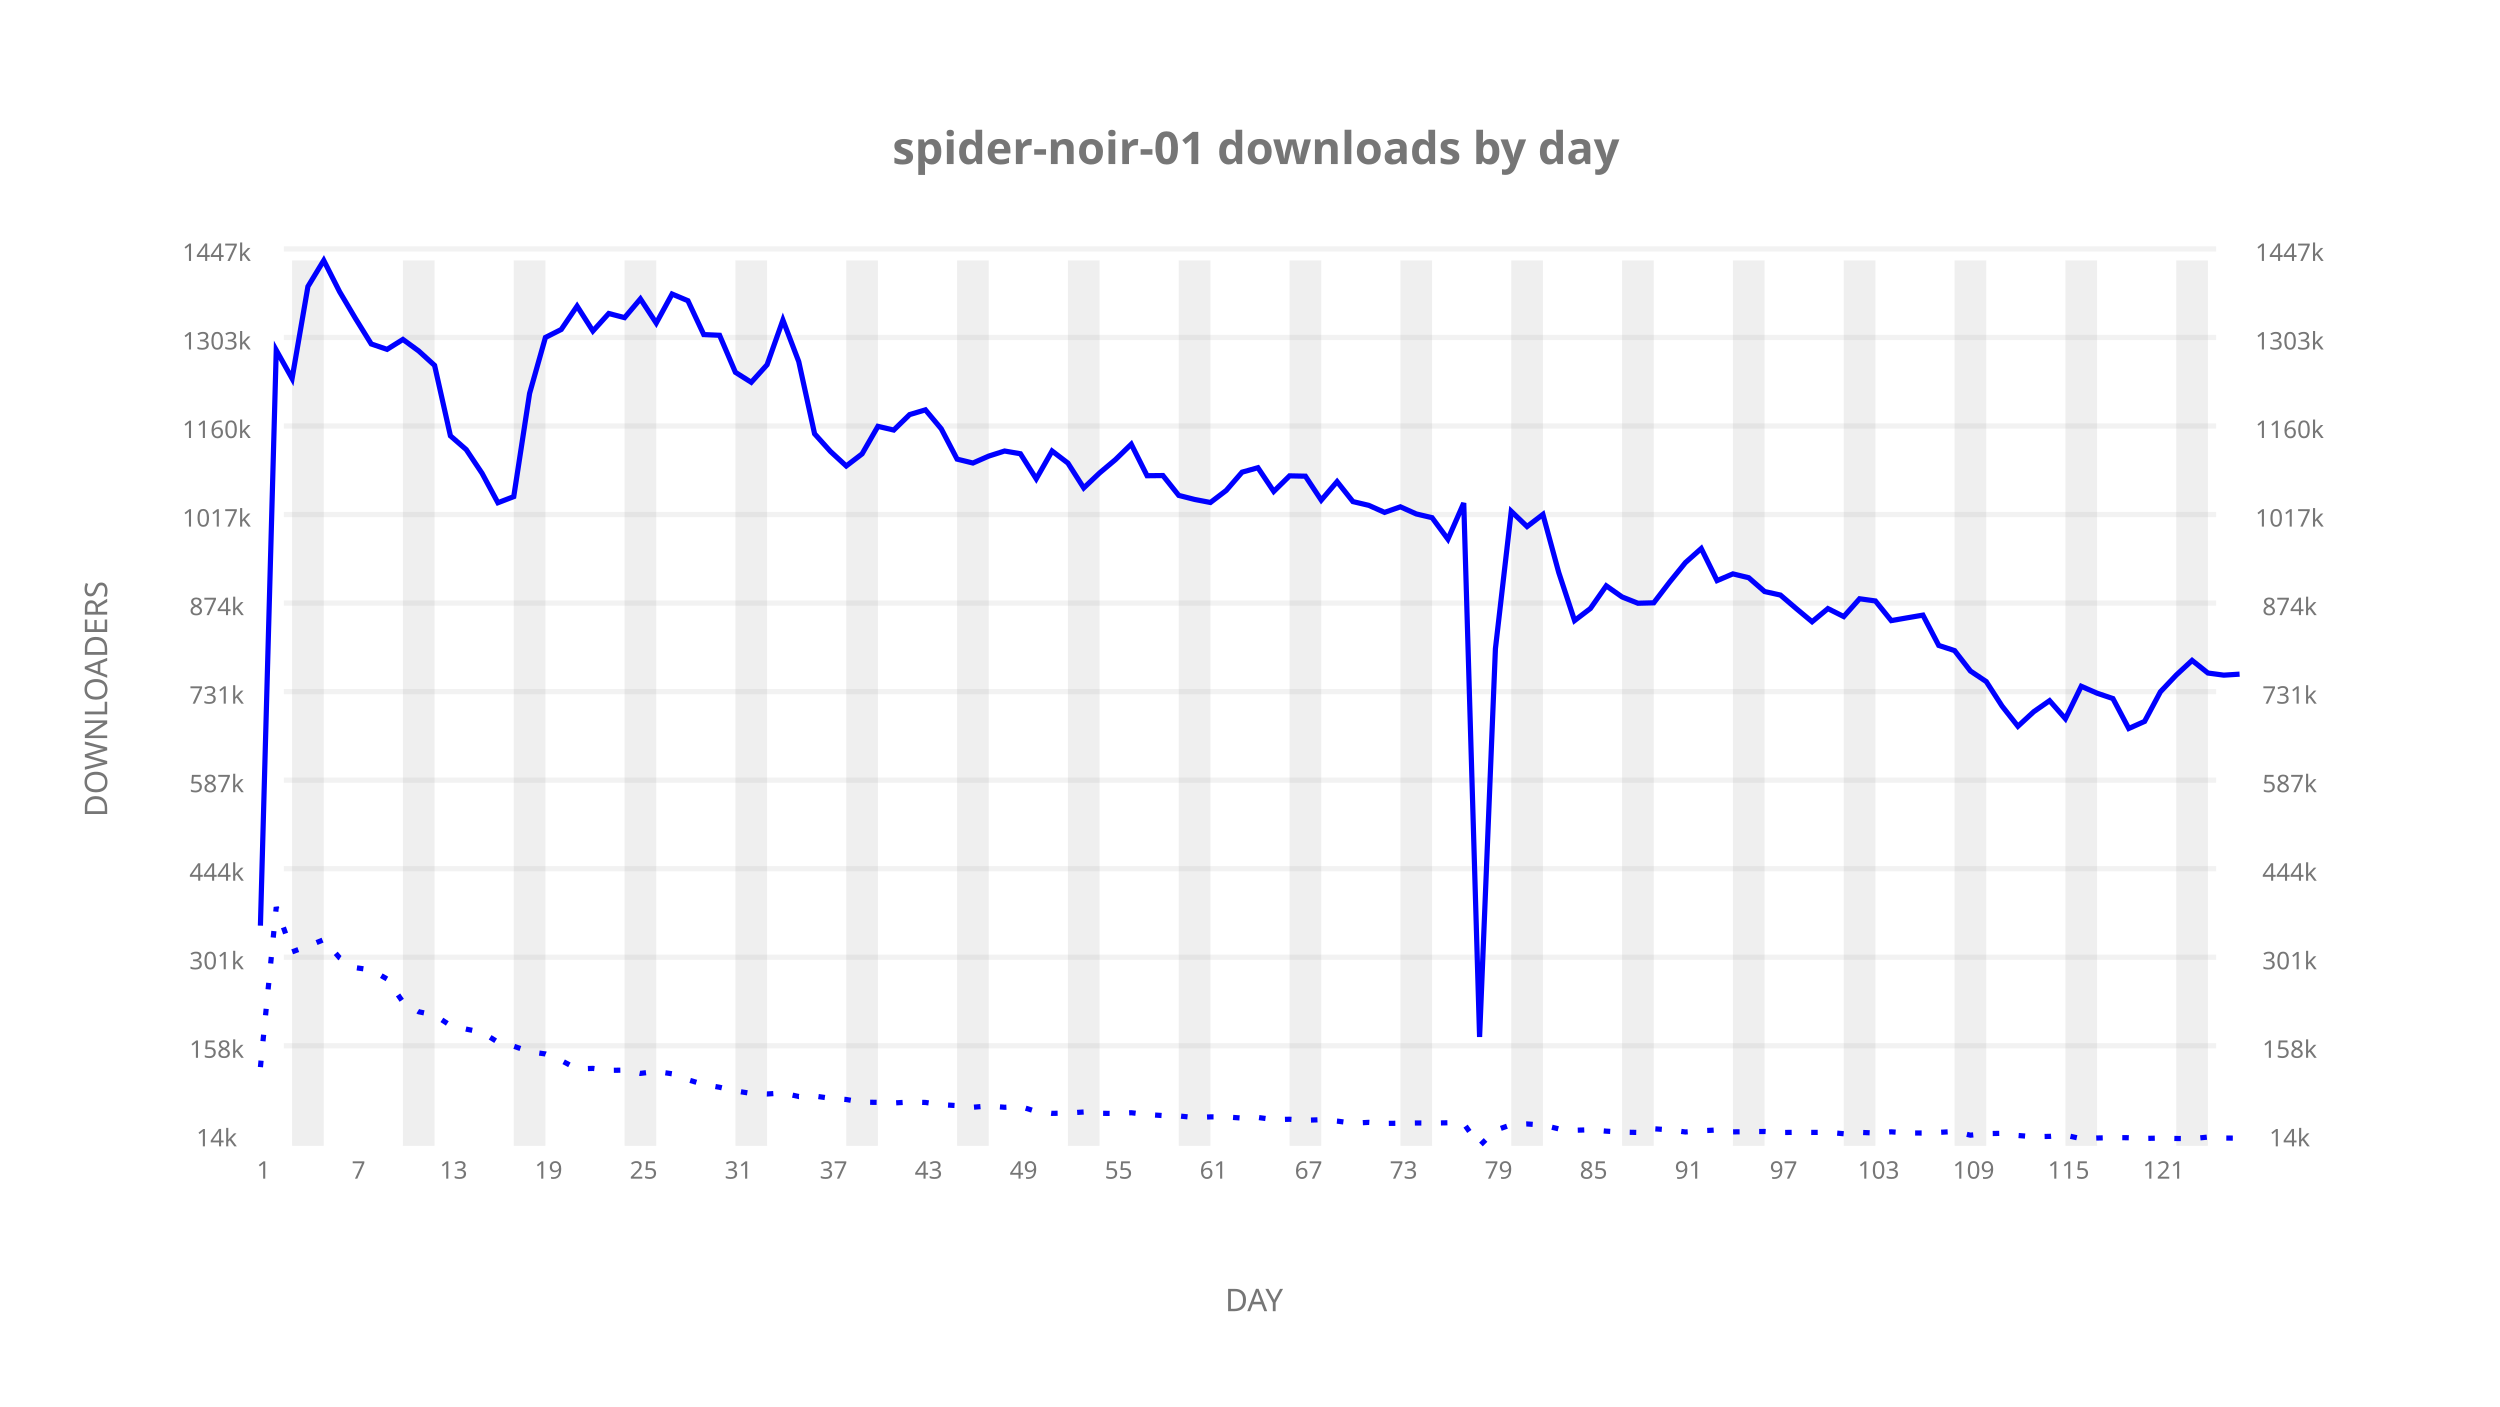
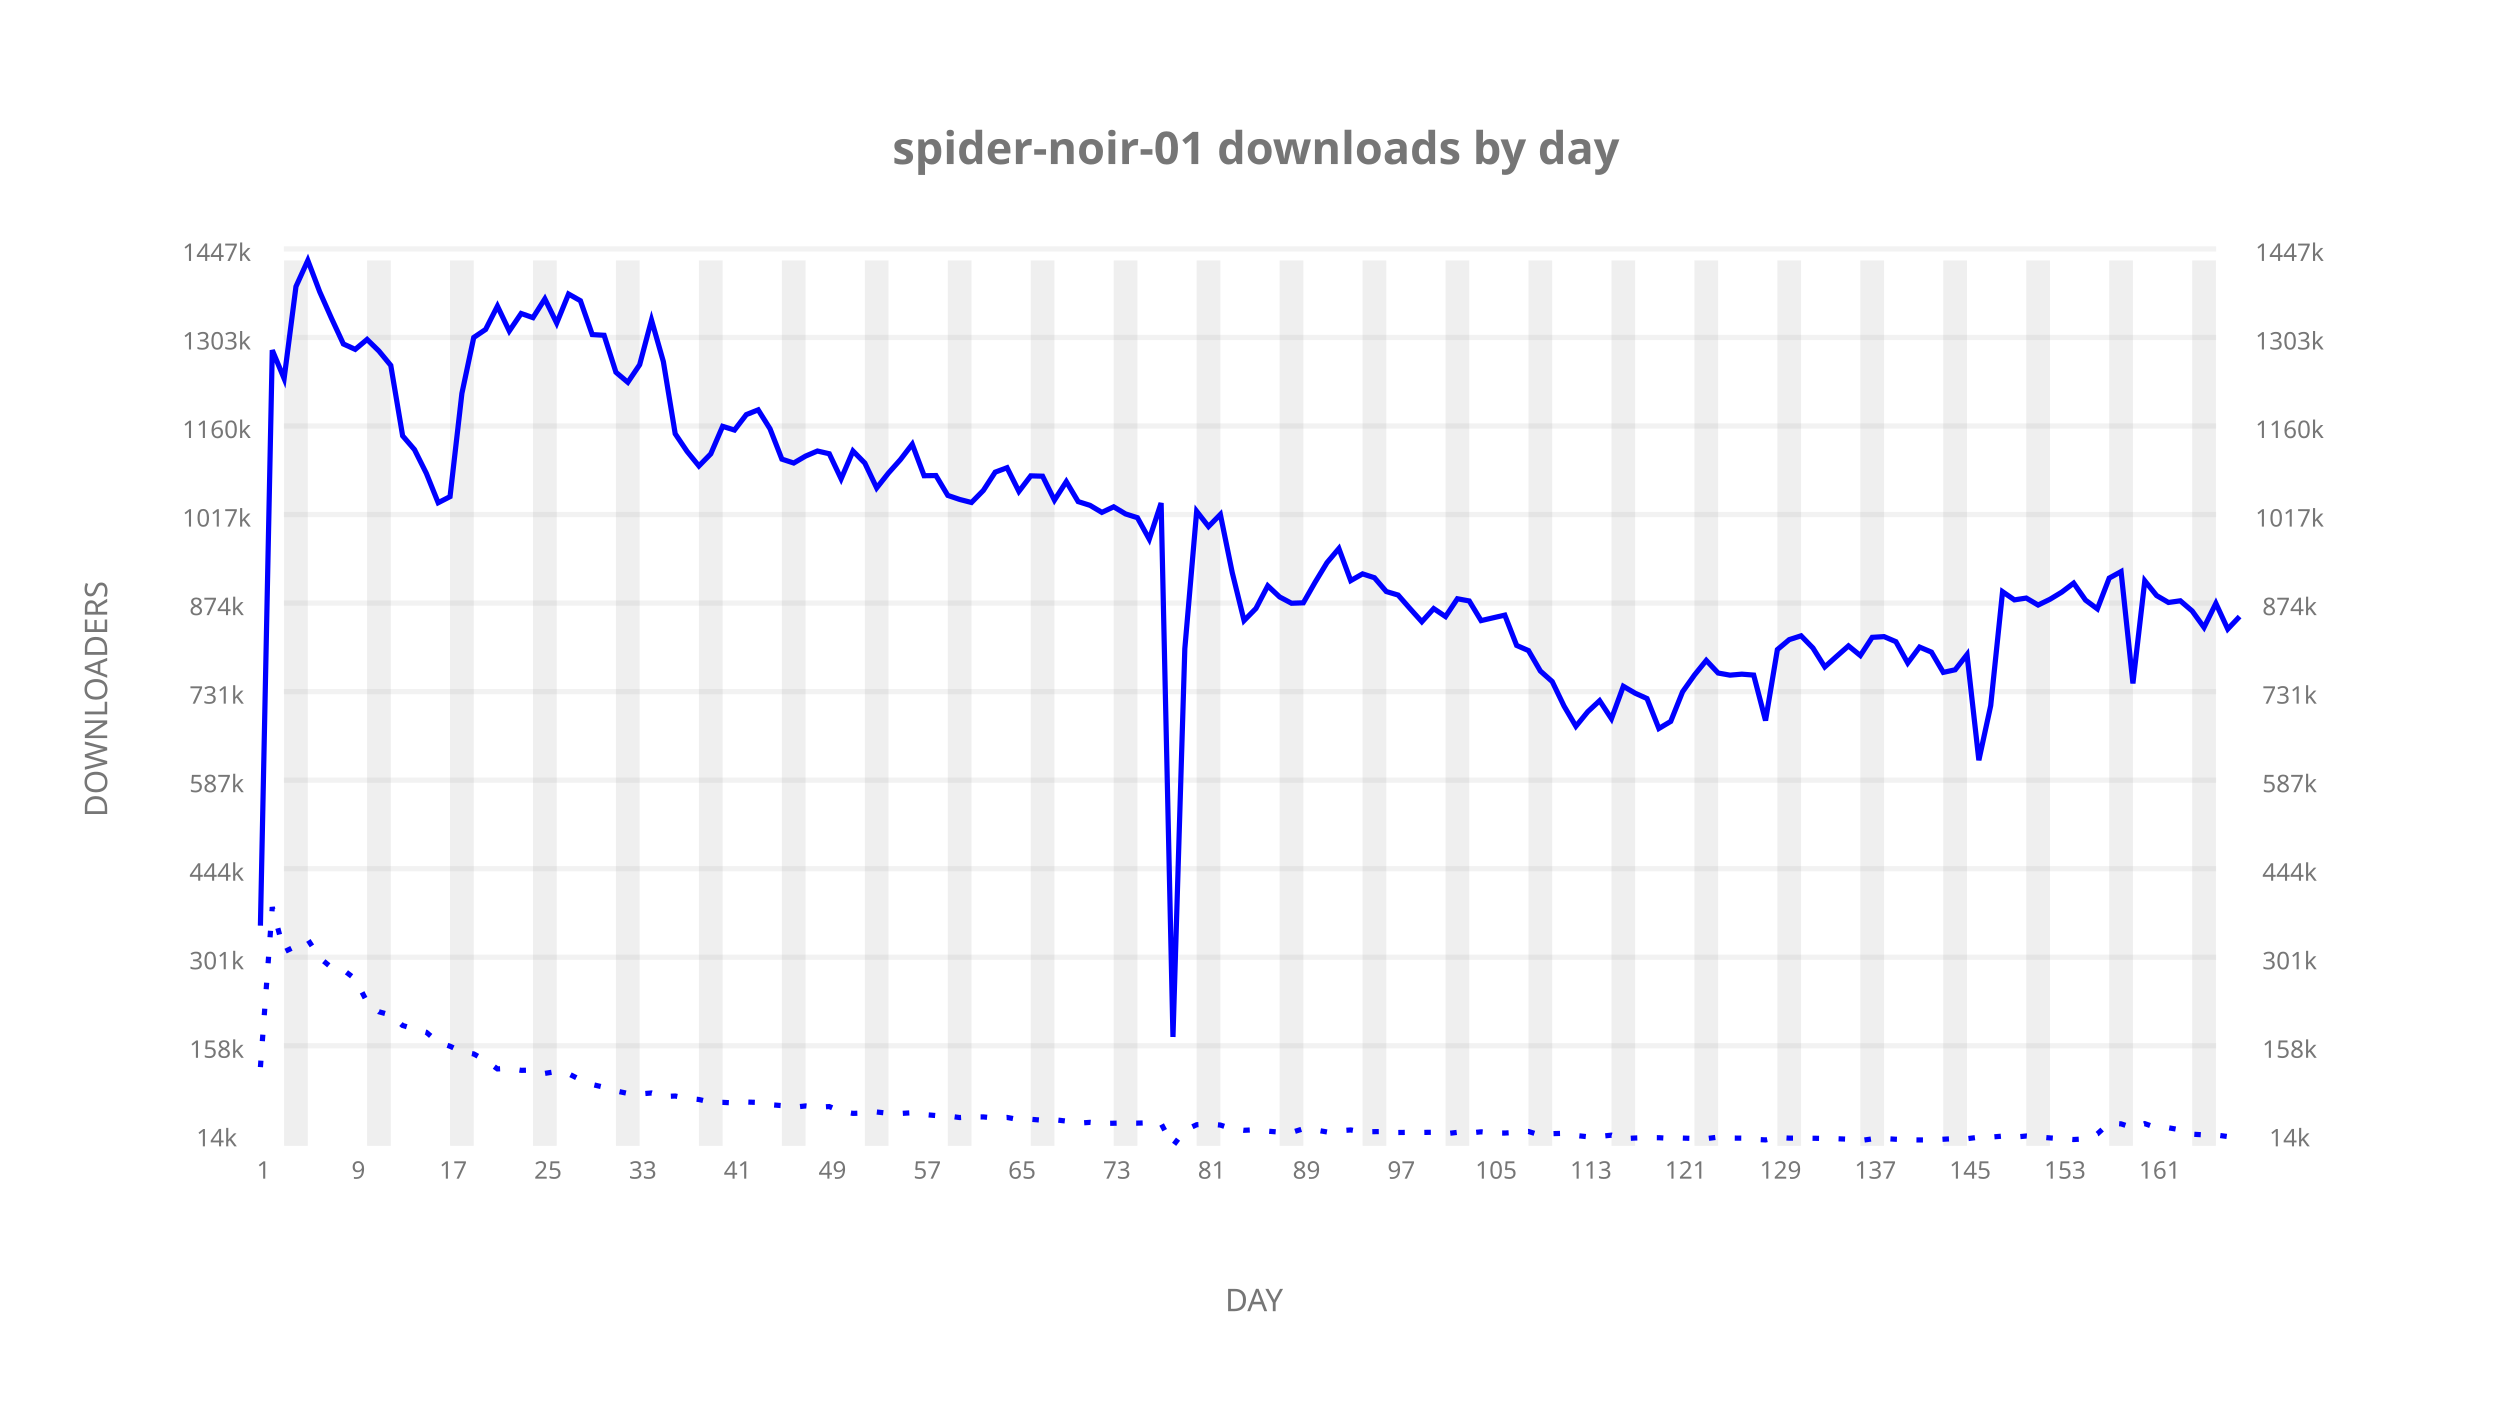
<svg xmlns="http://www.w3.org/2000/svg" xml:space="preserve" id="spider-noir-01-downloads-by-day-day" x="0px" y="0px" width="1920px" height="1080px" viewBox="0 0 1920 1080" enable-background="new 0 0 1920 1080" role="img">
  <g id="annotations">
    <text x="960" y="126" font-family="Atkinson Hyperlegible" font-size="26pt" text-anchor="middle" text-align="center" font-weight="600" font-style="normal" style="fill:rgb(118,118,118); fill-opacity:1; stroke:rgb(118,118,118); stroke-opacity:0; stroke-width:0.5"> spider-noir-01 downloads by day</text>
    <g id="axes-lines">
      <text x="960" y="1007" font-family="Atkinson Hyperlegible" font-size="18pt" text-anchor="middle" text-align="center" font-weight="500" font-style="normal" style="fill:rgb(118,118,118); fill-opacity:1; stroke:rgb(118,118,118); stroke-opacity:0; stroke-width:0.5"> DAY</text>
      <text x="73" y="540" font-family="Atkinson Hyperlegible" font-size="18pt" text-anchor="middle" text-align="center" dominant-baseline="central" font-weight="500" font-style="normal" style="fill:rgb(118,118,118); fill-opacity:1; stroke:rgb(118,118,118); stroke-opacity:0; stroke-width:0.5" transform="rotate(-90,73,540)"> DOWNLOADERS</text>
    </g>
    <g id="tic-y-label-lines">
      <line x1="218" y1="803.163" x2="1702" y2="803.163" style="fill:rgb(0,0,255); fill-opacity:0; stroke:rgb(242,242,242); stroke-opacity:1; stroke-width:4" />
      <line x1="218" y1="735.163" x2="1702" y2="735.163" style="fill:rgb(0,0,255); fill-opacity:0; stroke:rgb(242,242,242); stroke-opacity:1; stroke-width:4" />
      <line x1="218" y1="667.163" x2="1702" y2="667.163" style="fill:rgb(0,0,255); fill-opacity:0; stroke:rgb(242,242,242); stroke-opacity:1; stroke-width:4" />
      <line x1="218" y1="599.163" x2="1702" y2="599.163" style="fill:rgb(0,0,255); fill-opacity:0; stroke:rgb(242,242,242); stroke-opacity:1; stroke-width:4" />
      <line x1="218" y1="531.163" x2="1702" y2="531.163" style="fill:rgb(0,0,255); fill-opacity:0; stroke:rgb(242,242,242); stroke-opacity:1; stroke-width:4" />
      <line x1="218" y1="463.163" x2="1702" y2="463.163" style="fill:rgb(0,0,255); fill-opacity:0; stroke:rgb(242,242,242); stroke-opacity:1; stroke-width:4" />
      <line x1="218" y1="395.163" x2="1702" y2="395.163" style="fill:rgb(0,0,255); fill-opacity:0; stroke:rgb(242,242,242); stroke-opacity:1; stroke-width:4" />
      <line x1="218" y1="327.163" x2="1702" y2="327.163" style="fill:rgb(0,0,255); fill-opacity:0; stroke:rgb(242,242,242); stroke-opacity:1; stroke-width:4" />
      <line x1="218" y1="259.163" x2="1702" y2="259.163" style="fill:rgb(0,0,255); fill-opacity:0; stroke:rgb(242,242,242); stroke-opacity:1; stroke-width:4" />
      <line x1="218" y1="191.163" x2="1702" y2="191.163" style="fill:rgb(0,0,255); fill-opacity:0; stroke:rgb(242,242,242); stroke-opacity:1; stroke-width:4" />
    </g>
    <g id="tic-x-labels">
      <text x="200" y="898" font-family="Atkinson Hyperlegible" font-size="14pt" text-anchor="middle" text-align="center" dominant-baseline="central" font-weight="400" font-style="normal" style="fill:rgb(118,118,118); fill-opacity:1; stroke:rgb(118,118,118); stroke-opacity:0; stroke-width:0.5"> 1</text>
-       <text x="272.96" y="898" font-family="Atkinson Hyperlegible" font-size="14pt" text-anchor="middle" text-align="center" dominant-baseline="central" font-weight="400" font-style="normal" style="fill:rgb(118,118,118); fill-opacity:1; stroke:rgb(118,118,118); stroke-opacity:0; stroke-width:0.5"> 7</text>
-       <text x="345.92" y="898" font-family="Atkinson Hyperlegible" font-size="14pt" text-anchor="middle" text-align="center" dominant-baseline="central" font-weight="400" font-style="normal" style="fill:rgb(118,118,118); fill-opacity:1; stroke:rgb(118,118,118); stroke-opacity:0; stroke-width:0.5"> 13</text>
-       <text x="418.88" y="898" font-family="Atkinson Hyperlegible" font-size="14pt" text-anchor="middle" text-align="center" dominant-baseline="central" font-weight="400" font-style="normal" style="fill:rgb(118,118,118); fill-opacity:1; stroke:rgb(118,118,118); stroke-opacity:0; stroke-width:0.5"> 19</text>
-       <text x="491.84" y="898" font-family="Atkinson Hyperlegible" font-size="14pt" text-anchor="middle" text-align="center" dominant-baseline="central" font-weight="400" font-style="normal" style="fill:rgb(118,118,118); fill-opacity:1; stroke:rgb(118,118,118); stroke-opacity:0; stroke-width:0.5"> 25</text>
-       <text x="564.8" y="898" font-family="Atkinson Hyperlegible" font-size="14pt" text-anchor="middle" text-align="center" dominant-baseline="central" font-weight="400" font-style="normal" style="fill:rgb(118,118,118); fill-opacity:1; stroke:rgb(118,118,118); stroke-opacity:0; stroke-width:0.5"> 31</text>
-       <text x="637.76" y="898" font-family="Atkinson Hyperlegible" font-size="14pt" text-anchor="middle" text-align="center" dominant-baseline="central" font-weight="400" font-style="normal" style="fill:rgb(118,118,118); fill-opacity:1; stroke:rgb(118,118,118); stroke-opacity:0; stroke-width:0.5"> 37</text>
-       <text x="710.72" y="898" font-family="Atkinson Hyperlegible" font-size="14pt" text-anchor="middle" text-align="center" dominant-baseline="central" font-weight="400" font-style="normal" style="fill:rgb(118,118,118); fill-opacity:1; stroke:rgb(118,118,118); stroke-opacity:0; stroke-width:0.5"> 43</text>
-       <text x="783.68" y="898" font-family="Atkinson Hyperlegible" font-size="14pt" text-anchor="middle" text-align="center" dominant-baseline="central" font-weight="400" font-style="normal" style="fill:rgb(118,118,118); fill-opacity:1; stroke:rgb(118,118,118); stroke-opacity:0; stroke-width:0.5"> 49</text>
-       <text x="856.64" y="898" font-family="Atkinson Hyperlegible" font-size="14pt" text-anchor="middle" text-align="center" dominant-baseline="central" font-weight="400" font-style="normal" style="fill:rgb(118,118,118); fill-opacity:1; stroke:rgb(118,118,118); stroke-opacity:0; stroke-width:0.5"> 55</text>
-       <text x="929.6" y="898" font-family="Atkinson Hyperlegible" font-size="14pt" text-anchor="middle" text-align="center" dominant-baseline="central" font-weight="400" font-style="normal" style="fill:rgb(118,118,118); fill-opacity:1; stroke:rgb(118,118,118); stroke-opacity:0; stroke-width:0.5"> 61</text>
-       <text x="1002.56" y="898" font-family="Atkinson Hyperlegible" font-size="14pt" text-anchor="middle" text-align="center" dominant-baseline="central" font-weight="400" font-style="normal" style="fill:rgb(118,118,118); fill-opacity:1; stroke:rgb(118,118,118); stroke-opacity:0; stroke-width:0.5"> 67</text>
-       <text x="1075.52" y="898" font-family="Atkinson Hyperlegible" font-size="14pt" text-anchor="middle" text-align="center" dominant-baseline="central" font-weight="400" font-style="normal" style="fill:rgb(118,118,118); fill-opacity:1; stroke:rgb(118,118,118); stroke-opacity:0; stroke-width:0.5"> 73</text>
-       <text x="1148.48" y="898" font-family="Atkinson Hyperlegible" font-size="14pt" text-anchor="middle" text-align="center" dominant-baseline="central" font-weight="400" font-style="normal" style="fill:rgb(118,118,118); fill-opacity:1; stroke:rgb(118,118,118); stroke-opacity:0; stroke-width:0.5"> 79</text>
-       <text x="1221.44" y="898" font-family="Atkinson Hyperlegible" font-size="14pt" text-anchor="middle" text-align="center" dominant-baseline="central" font-weight="400" font-style="normal" style="fill:rgb(118,118,118); fill-opacity:1; stroke:rgb(118,118,118); stroke-opacity:0; stroke-width:0.5"> 85</text>
-       <text x="1294.4" y="898" font-family="Atkinson Hyperlegible" font-size="14pt" text-anchor="middle" text-align="center" dominant-baseline="central" font-weight="400" font-style="normal" style="fill:rgb(118,118,118); fill-opacity:1; stroke:rgb(118,118,118); stroke-opacity:0; stroke-width:0.5"> 91</text>
-       <text x="1367.36" y="898" font-family="Atkinson Hyperlegible" font-size="14pt" text-anchor="middle" text-align="center" dominant-baseline="central" font-weight="400" font-style="normal" style="fill:rgb(118,118,118); fill-opacity:1; stroke:rgb(118,118,118); stroke-opacity:0; stroke-width:0.5"> 97</text>
-       <text x="1440.32" y="898" font-family="Atkinson Hyperlegible" font-size="14pt" text-anchor="middle" text-align="center" dominant-baseline="central" font-weight="400" font-style="normal" style="fill:rgb(118,118,118); fill-opacity:1; stroke:rgb(118,118,118); stroke-opacity:0; stroke-width:0.5"> 103</text>
-       <text x="1513.28" y="898" font-family="Atkinson Hyperlegible" font-size="14pt" text-anchor="middle" text-align="center" dominant-baseline="central" font-weight="400" font-style="normal" style="fill:rgb(118,118,118); fill-opacity:1; stroke:rgb(118,118,118); stroke-opacity:0; stroke-width:0.5"> 109</text>
-       <text x="1586.24" y="898" font-family="Atkinson Hyperlegible" font-size="14pt" text-anchor="middle" text-align="center" dominant-baseline="central" font-weight="400" font-style="normal" style="fill:rgb(118,118,118); fill-opacity:1; stroke:rgb(118,118,118); stroke-opacity:0; stroke-width:0.5"> 115</text>
-       <text x="1659.2" y="898" font-family="Atkinson Hyperlegible" font-size="14pt" text-anchor="middle" text-align="center" dominant-baseline="central" font-weight="400" font-style="normal" style="fill:rgb(118,118,118); fill-opacity:1; stroke:rgb(118,118,118); stroke-opacity:0; stroke-width:0.5"> 121</text>
+       <text x="272.814" y="898" font-family="Atkinson Hyperlegible" font-size="14pt" text-anchor="middle" text-align="center" dominant-baseline="central" font-weight="400" font-style="normal" style="fill:rgb(118,118,118); fill-opacity:1; stroke:rgb(118,118,118); stroke-opacity:0; stroke-width:0.5"> 9</text>
+       <text x="345.629" y="898" font-family="Atkinson Hyperlegible" font-size="14pt" text-anchor="middle" text-align="center" dominant-baseline="central" font-weight="400" font-style="normal" style="fill:rgb(118,118,118); fill-opacity:1; stroke:rgb(118,118,118); stroke-opacity:0; stroke-width:0.5"> 17</text>
+       <text x="418.443" y="898" font-family="Atkinson Hyperlegible" font-size="14pt" text-anchor="middle" text-align="center" dominant-baseline="central" font-weight="400" font-style="normal" style="fill:rgb(118,118,118); fill-opacity:1; stroke:rgb(118,118,118); stroke-opacity:0; stroke-width:0.5"> 25</text>
+       <text x="491.257" y="898" font-family="Atkinson Hyperlegible" font-size="14pt" text-anchor="middle" text-align="center" dominant-baseline="central" font-weight="400" font-style="normal" style="fill:rgb(118,118,118); fill-opacity:1; stroke:rgb(118,118,118); stroke-opacity:0; stroke-width:0.5"> 33</text>
+       <text x="564.072" y="898" font-family="Atkinson Hyperlegible" font-size="14pt" text-anchor="middle" text-align="center" dominant-baseline="central" font-weight="400" font-style="normal" style="fill:rgb(118,118,118); fill-opacity:1; stroke:rgb(118,118,118); stroke-opacity:0; stroke-width:0.5"> 41</text>
+       <text x="636.886" y="898" font-family="Atkinson Hyperlegible" font-size="14pt" text-anchor="middle" text-align="center" dominant-baseline="central" font-weight="400" font-style="normal" style="fill:rgb(118,118,118); fill-opacity:1; stroke:rgb(118,118,118); stroke-opacity:0; stroke-width:0.5"> 49</text>
+       <text x="709.701" y="898" font-family="Atkinson Hyperlegible" font-size="14pt" text-anchor="middle" text-align="center" dominant-baseline="central" font-weight="400" font-style="normal" style="fill:rgb(118,118,118); fill-opacity:1; stroke:rgb(118,118,118); stroke-opacity:0; stroke-width:0.5"> 57</text>
+       <text x="782.515" y="898" font-family="Atkinson Hyperlegible" font-size="14pt" text-anchor="middle" text-align="center" dominant-baseline="central" font-weight="400" font-style="normal" style="fill:rgb(118,118,118); fill-opacity:1; stroke:rgb(118,118,118); stroke-opacity:0; stroke-width:0.5"> 65</text>
+       <text x="855.329" y="898" font-family="Atkinson Hyperlegible" font-size="14pt" text-anchor="middle" text-align="center" dominant-baseline="central" font-weight="400" font-style="normal" style="fill:rgb(118,118,118); fill-opacity:1; stroke:rgb(118,118,118); stroke-opacity:0; stroke-width:0.5"> 73</text>
+       <text x="928.144" y="898" font-family="Atkinson Hyperlegible" font-size="14pt" text-anchor="middle" text-align="center" dominant-baseline="central" font-weight="400" font-style="normal" style="fill:rgb(118,118,118); fill-opacity:1; stroke:rgb(118,118,118); stroke-opacity:0; stroke-width:0.5"> 81</text>
+       <text x="1000.958" y="898" font-family="Atkinson Hyperlegible" font-size="14pt" text-anchor="middle" text-align="center" dominant-baseline="central" font-weight="400" font-style="normal" style="fill:rgb(118,118,118); fill-opacity:1; stroke:rgb(118,118,118); stroke-opacity:0; stroke-width:0.5"> 89</text>
+       <text x="1073.772" y="898" font-family="Atkinson Hyperlegible" font-size="14pt" text-anchor="middle" text-align="center" dominant-baseline="central" font-weight="400" font-style="normal" style="fill:rgb(118,118,118); fill-opacity:1; stroke:rgb(118,118,118); stroke-opacity:0; stroke-width:0.5"> 97</text>
+       <text x="1146.587" y="898" font-family="Atkinson Hyperlegible" font-size="14pt" text-anchor="middle" text-align="center" dominant-baseline="central" font-weight="400" font-style="normal" style="fill:rgb(118,118,118); fill-opacity:1; stroke:rgb(118,118,118); stroke-opacity:0; stroke-width:0.5"> 105</text>
+       <text x="1219.401" y="898" font-family="Atkinson Hyperlegible" font-size="14pt" text-anchor="middle" text-align="center" dominant-baseline="central" font-weight="400" font-style="normal" style="fill:rgb(118,118,118); fill-opacity:1; stroke:rgb(118,118,118); stroke-opacity:0; stroke-width:0.5"> 113</text>
+       <text x="1292.216" y="898" font-family="Atkinson Hyperlegible" font-size="14pt" text-anchor="middle" text-align="center" dominant-baseline="central" font-weight="400" font-style="normal" style="fill:rgb(118,118,118); fill-opacity:1; stroke:rgb(118,118,118); stroke-opacity:0; stroke-width:0.5"> 121</text>
+       <text x="1365.03" y="898" font-family="Atkinson Hyperlegible" font-size="14pt" text-anchor="middle" text-align="center" dominant-baseline="central" font-weight="400" font-style="normal" style="fill:rgb(118,118,118); fill-opacity:1; stroke:rgb(118,118,118); stroke-opacity:0; stroke-width:0.5"> 129</text>
+       <text x="1437.844" y="898" font-family="Atkinson Hyperlegible" font-size="14pt" text-anchor="middle" text-align="center" dominant-baseline="central" font-weight="400" font-style="normal" style="fill:rgb(118,118,118); fill-opacity:1; stroke:rgb(118,118,118); stroke-opacity:0; stroke-width:0.5"> 137</text>
+       <text x="1510.659" y="898" font-family="Atkinson Hyperlegible" font-size="14pt" text-anchor="middle" text-align="center" dominant-baseline="central" font-weight="400" font-style="normal" style="fill:rgb(118,118,118); fill-opacity:1; stroke:rgb(118,118,118); stroke-opacity:0; stroke-width:0.5"> 145</text>
+       <text x="1583.473" y="898" font-family="Atkinson Hyperlegible" font-size="14pt" text-anchor="middle" text-align="center" dominant-baseline="central" font-weight="400" font-style="normal" style="fill:rgb(118,118,118); fill-opacity:1; stroke:rgb(118,118,118); stroke-opacity:0; stroke-width:0.5"> 153</text>
+       <text x="1656.287" y="898" font-family="Atkinson Hyperlegible" font-size="14pt" text-anchor="middle" text-align="center" dominant-baseline="central" font-weight="400" font-style="normal" style="fill:rgb(118,118,118); fill-opacity:1; stroke:rgb(118,118,118); stroke-opacity:0; stroke-width:0.5"> 161</text>
    </g>
    <g id="tic-y-labels">
      <text x="164" y="873.163" font-family="Atkinson Hyperlegible" font-size="14pt" text-anchor="middle" text-align="center" dominant-baseline="central" font-weight="400" font-style="normal" style="fill:rgb(118,118,118); fill-opacity:1; stroke:rgb(118,118,118); stroke-opacity:0; stroke-width:0.5"> 14k</text>
      <text x="1756" y="873.163" font-family="Atkinson Hyperlegible" font-size="14pt" text-anchor="middle" text-align="center" dominant-baseline="central" font-weight="400" font-style="normal" style="fill:rgb(118,118,118); fill-opacity:1; stroke:rgb(118,118,118); stroke-opacity:0; stroke-width:0.5"> 14k</text>
      <text x="164" y="805.163" font-family="Atkinson Hyperlegible" font-size="14pt" text-anchor="middle" text-align="center" dominant-baseline="central" font-weight="400" font-style="normal" style="fill:rgb(118,118,118); fill-opacity:1; stroke:rgb(118,118,118); stroke-opacity:0; stroke-width:0.5"> 158k</text>
      <text x="1756" y="805.163" font-family="Atkinson Hyperlegible" font-size="14pt" text-anchor="middle" text-align="center" dominant-baseline="central" font-weight="400" font-style="normal" style="fill:rgb(118,118,118); fill-opacity:1; stroke:rgb(118,118,118); stroke-opacity:0; stroke-width:0.5"> 158k</text>
      <text x="164" y="737.163" font-family="Atkinson Hyperlegible" font-size="14pt" text-anchor="middle" text-align="center" dominant-baseline="central" font-weight="400" font-style="normal" style="fill:rgb(118,118,118); fill-opacity:1; stroke:rgb(118,118,118); stroke-opacity:0; stroke-width:0.5"> 301k</text>
      <text x="1756" y="737.163" font-family="Atkinson Hyperlegible" font-size="14pt" text-anchor="middle" text-align="center" dominant-baseline="central" font-weight="400" font-style="normal" style="fill:rgb(118,118,118); fill-opacity:1; stroke:rgb(118,118,118); stroke-opacity:0; stroke-width:0.5"> 301k</text>
      <text x="164" y="669.163" font-family="Atkinson Hyperlegible" font-size="14pt" text-anchor="middle" text-align="center" dominant-baseline="central" font-weight="400" font-style="normal" style="fill:rgb(118,118,118); fill-opacity:1; stroke:rgb(118,118,118); stroke-opacity:0; stroke-width:0.5"> 444k</text>
      <text x="1756" y="669.163" font-family="Atkinson Hyperlegible" font-size="14pt" text-anchor="middle" text-align="center" dominant-baseline="central" font-weight="400" font-style="normal" style="fill:rgb(118,118,118); fill-opacity:1; stroke:rgb(118,118,118); stroke-opacity:0; stroke-width:0.5"> 444k</text>
      <text x="164" y="601.163" font-family="Atkinson Hyperlegible" font-size="14pt" text-anchor="middle" text-align="center" dominant-baseline="central" font-weight="400" font-style="normal" style="fill:rgb(118,118,118); fill-opacity:1; stroke:rgb(118,118,118); stroke-opacity:0; stroke-width:0.5"> 587k</text>
      <text x="1756" y="601.163" font-family="Atkinson Hyperlegible" font-size="14pt" text-anchor="middle" text-align="center" dominant-baseline="central" font-weight="400" font-style="normal" style="fill:rgb(118,118,118); fill-opacity:1; stroke:rgb(118,118,118); stroke-opacity:0; stroke-width:0.5"> 587k</text>
      <text x="164" y="533.163" font-family="Atkinson Hyperlegible" font-size="14pt" text-anchor="middle" text-align="center" dominant-baseline="central" font-weight="400" font-style="normal" style="fill:rgb(118,118,118); fill-opacity:1; stroke:rgb(118,118,118); stroke-opacity:0; stroke-width:0.5"> 731k</text>
      <text x="1756" y="533.163" font-family="Atkinson Hyperlegible" font-size="14pt" text-anchor="middle" text-align="center" dominant-baseline="central" font-weight="400" font-style="normal" style="fill:rgb(118,118,118); fill-opacity:1; stroke:rgb(118,118,118); stroke-opacity:0; stroke-width:0.5"> 731k</text>
      <text x="164" y="465.163" font-family="Atkinson Hyperlegible" font-size="14pt" text-anchor="middle" text-align="center" dominant-baseline="central" font-weight="400" font-style="normal" style="fill:rgb(118,118,118); fill-opacity:1; stroke:rgb(118,118,118); stroke-opacity:0; stroke-width:0.5"> 874k</text>
      <text x="1756" y="465.163" font-family="Atkinson Hyperlegible" font-size="14pt" text-anchor="middle" text-align="center" dominant-baseline="central" font-weight="400" font-style="normal" style="fill:rgb(118,118,118); fill-opacity:1; stroke:rgb(118,118,118); stroke-opacity:0; stroke-width:0.5"> 874k</text>
      <text x="164" y="397.163" font-family="Atkinson Hyperlegible" font-size="14pt" text-anchor="middle" text-align="center" dominant-baseline="central" font-weight="400" font-style="normal" style="fill:rgb(118,118,118); fill-opacity:1; stroke:rgb(118,118,118); stroke-opacity:0; stroke-width:0.5"> 1017k</text>
      <text x="1756" y="397.163" font-family="Atkinson Hyperlegible" font-size="14pt" text-anchor="middle" text-align="center" dominant-baseline="central" font-weight="400" font-style="normal" style="fill:rgb(118,118,118); fill-opacity:1; stroke:rgb(118,118,118); stroke-opacity:0; stroke-width:0.5"> 1017k</text>
      <text x="164" y="329.163" font-family="Atkinson Hyperlegible" font-size="14pt" text-anchor="middle" text-align="center" dominant-baseline="central" font-weight="400" font-style="normal" style="fill:rgb(118,118,118); fill-opacity:1; stroke:rgb(118,118,118); stroke-opacity:0; stroke-width:0.5"> 1160k</text>
      <text x="1756" y="329.163" font-family="Atkinson Hyperlegible" font-size="14pt" text-anchor="middle" text-align="center" dominant-baseline="central" font-weight="400" font-style="normal" style="fill:rgb(118,118,118); fill-opacity:1; stroke:rgb(118,118,118); stroke-opacity:0; stroke-width:0.5"> 1160k</text>
      <text x="164" y="261.163" font-family="Atkinson Hyperlegible" font-size="14pt" text-anchor="middle" text-align="center" dominant-baseline="central" font-weight="400" font-style="normal" style="fill:rgb(118,118,118); fill-opacity:1; stroke:rgb(118,118,118); stroke-opacity:0; stroke-width:0.5"> 1303k</text>
      <text x="1756" y="261.163" font-family="Atkinson Hyperlegible" font-size="14pt" text-anchor="middle" text-align="center" dominant-baseline="central" font-weight="400" font-style="normal" style="fill:rgb(118,118,118); fill-opacity:1; stroke:rgb(118,118,118); stroke-opacity:0; stroke-width:0.5"> 1303k</text>
      <text x="164" y="193.163" font-family="Atkinson Hyperlegible" font-size="14pt" text-anchor="middle" text-align="center" dominant-baseline="central" font-weight="400" font-style="normal" style="fill:rgb(118,118,118); fill-opacity:1; stroke:rgb(118,118,118); stroke-opacity:0; stroke-width:0.5"> 1447k</text>
      <text x="1756" y="193.163" font-family="Atkinson Hyperlegible" font-size="14pt" text-anchor="middle" text-align="center" dominant-baseline="central" font-weight="400" font-style="normal" style="fill:rgb(118,118,118); fill-opacity:1; stroke:rgb(118,118,118); stroke-opacity:0; stroke-width:0.5"> 1447k</text>
    </g>
  </g>
  <g id="weekend-bands-spider-noir-01 downloads by day">
-     <rect x="224.32" y="200" width="24.32" height="680" style="fill:rgb(148,148,148); fill-opacity:0.15; stroke:rgb(148,148,148); stroke-opacity:0; stroke-width:0" />
-     <rect x="309.44" y="200" width="24.32" height="680" style="fill:rgb(148,148,148); fill-opacity:0.15; stroke:rgb(148,148,148); stroke-opacity:0; stroke-width:0" />
-     <rect x="394.56" y="200" width="24.32" height="680" style="fill:rgb(148,148,148); fill-opacity:0.15; stroke:rgb(148,148,148); stroke-opacity:0; stroke-width:0" />
-     <rect x="479.68" y="200" width="24.32" height="680" style="fill:rgb(148,148,148); fill-opacity:0.15; stroke:rgb(148,148,148); stroke-opacity:0; stroke-width:0" />
-     <rect x="564.8" y="200" width="24.32" height="680" style="fill:rgb(148,148,148); fill-opacity:0.15; stroke:rgb(148,148,148); stroke-opacity:0; stroke-width:0" />
-     <rect x="649.92" y="200" width="24.32" height="680" style="fill:rgb(148,148,148); fill-opacity:0.15; stroke:rgb(148,148,148); stroke-opacity:0; stroke-width:0" />
-     <rect x="735.04" y="200" width="24.32" height="680" style="fill:rgb(148,148,148); fill-opacity:0.15; stroke:rgb(148,148,148); stroke-opacity:0; stroke-width:0" />
-     <rect x="820.16" y="200" width="24.32" height="680" style="fill:rgb(148,148,148); fill-opacity:0.15; stroke:rgb(148,148,148); stroke-opacity:0; stroke-width:0" />
-     <rect x="905.28" y="200" width="24.32" height="680" style="fill:rgb(148,148,148); fill-opacity:0.15; stroke:rgb(148,148,148); stroke-opacity:0; stroke-width:0" />
-     <rect x="990.4" y="200" width="24.32" height="680" style="fill:rgb(148,148,148); fill-opacity:0.15; stroke:rgb(148,148,148); stroke-opacity:0; stroke-width:0" />
-     <rect x="1075.52" y="200" width="24.32" height="680" style="fill:rgb(148,148,148); fill-opacity:0.15; stroke:rgb(148,148,148); stroke-opacity:0; stroke-width:0" />
-     <rect x="1160.64" y="200" width="24.32" height="680" style="fill:rgb(148,148,148); fill-opacity:0.15; stroke:rgb(148,148,148); stroke-opacity:0; stroke-width:0" />
-     <rect x="1245.76" y="200" width="24.32" height="680" style="fill:rgb(148,148,148); fill-opacity:0.15; stroke:rgb(148,148,148); stroke-opacity:0; stroke-width:0" />
-     <rect x="1330.88" y="200" width="24.32" height="680" style="fill:rgb(148,148,148); fill-opacity:0.15; stroke:rgb(148,148,148); stroke-opacity:0; stroke-width:0" />
-     <rect x="1416" y="200" width="24.32" height="680" style="fill:rgb(148,148,148); fill-opacity:0.15; stroke:rgb(148,148,148); stroke-opacity:0; stroke-width:0" />
-     <rect x="1501.12" y="200" width="24.32" height="680" style="fill:rgb(148,148,148); fill-opacity:0.15; stroke:rgb(148,148,148); stroke-opacity:0; stroke-width:0" />
-     <rect x="1586.24" y="200" width="24.32" height="680" style="fill:rgb(148,148,148); fill-opacity:0.15; stroke:rgb(148,148,148); stroke-opacity:0; stroke-width:0" />
-     <rect x="1671.36" y="200" width="24.32" height="680" style="fill:rgb(148,148,148); fill-opacity:0.15; stroke:rgb(148,148,148); stroke-opacity:0; stroke-width:0" />
+     <rect x="218.204" y="200" width="18.204" height="680" style="fill:rgb(148,148,148); fill-opacity:0.15; stroke:rgb(148,148,148); stroke-opacity:0; stroke-width:0" />
+     <rect x="281.916" y="200" width="18.204" height="680" style="fill:rgb(148,148,148); fill-opacity:0.15; stroke:rgb(148,148,148); stroke-opacity:0; stroke-width:0" />
+     <rect x="345.629" y="200" width="18.204" height="680" style="fill:rgb(148,148,148); fill-opacity:0.15; stroke:rgb(148,148,148); stroke-opacity:0; stroke-width:0" />
+     <rect x="409.341" y="200" width="18.204" height="680" style="fill:rgb(148,148,148); fill-opacity:0.15; stroke:rgb(148,148,148); stroke-opacity:0; stroke-width:0" />
+     <rect x="473.054" y="200" width="18.204" height="680" style="fill:rgb(148,148,148); fill-opacity:0.15; stroke:rgb(148,148,148); stroke-opacity:0; stroke-width:0" />
+     <rect x="536.766" y="200" width="18.204" height="680" style="fill:rgb(148,148,148); fill-opacity:0.15; stroke:rgb(148,148,148); stroke-opacity:0; stroke-width:0" />
+     <rect x="600.479" y="200" width="18.204" height="680" style="fill:rgb(148,148,148); fill-opacity:0.15; stroke:rgb(148,148,148); stroke-opacity:0; stroke-width:0" />
+     <rect x="664.192" y="200" width="18.204" height="680" style="fill:rgb(148,148,148); fill-opacity:0.15; stroke:rgb(148,148,148); stroke-opacity:0; stroke-width:0" />
+     <rect x="727.904" y="200" width="18.204" height="680" style="fill:rgb(148,148,148); fill-opacity:0.15; stroke:rgb(148,148,148); stroke-opacity:0; stroke-width:0" />
+     <rect x="791.617" y="200" width="18.204" height="680" style="fill:rgb(148,148,148); fill-opacity:0.15; stroke:rgb(148,148,148); stroke-opacity:0; stroke-width:0" />
+     <rect x="855.329" y="200" width="18.204" height="680" style="fill:rgb(148,148,148); fill-opacity:0.15; stroke:rgb(148,148,148); stroke-opacity:0; stroke-width:0" />
+     <rect x="919.042" y="200" width="18.204" height="680" style="fill:rgb(148,148,148); fill-opacity:0.15; stroke:rgb(148,148,148); stroke-opacity:0; stroke-width:0" />
+     <rect x="982.754" y="200" width="18.204" height="680" style="fill:rgb(148,148,148); fill-opacity:0.15; stroke:rgb(148,148,148); stroke-opacity:0; stroke-width:0" />
+     <rect x="1046.467" y="200" width="18.204" height="680" style="fill:rgb(148,148,148); fill-opacity:0.15; stroke:rgb(148,148,148); stroke-opacity:0; stroke-width:0" />
+     <rect x="1110.18" y="200" width="18.204" height="680" style="fill:rgb(148,148,148); fill-opacity:0.15; stroke:rgb(148,148,148); stroke-opacity:0; stroke-width:0" />
+     <rect x="1173.892" y="200" width="18.204" height="680" style="fill:rgb(148,148,148); fill-opacity:0.15; stroke:rgb(148,148,148); stroke-opacity:0; stroke-width:0" />
+     <rect x="1237.605" y="200" width="18.204" height="680" style="fill:rgb(148,148,148); fill-opacity:0.15; stroke:rgb(148,148,148); stroke-opacity:0; stroke-width:0" />
+     <rect x="1301.317" y="200" width="18.204" height="680" style="fill:rgb(148,148,148); fill-opacity:0.15; stroke:rgb(148,148,148); stroke-opacity:0; stroke-width:0" />
+     <rect x="1365.03" y="200" width="18.204" height="680" style="fill:rgb(148,148,148); fill-opacity:0.15; stroke:rgb(148,148,148); stroke-opacity:0; stroke-width:0" />
+     <rect x="1428.743" y="200" width="18.204" height="680" style="fill:rgb(148,148,148); fill-opacity:0.15; stroke:rgb(148,148,148); stroke-opacity:0; stroke-width:0" />
+     <rect x="1492.455" y="200" width="18.204" height="680" style="fill:rgb(148,148,148); fill-opacity:0.15; stroke:rgb(148,148,148); stroke-opacity:0; stroke-width:0" />
+     <rect x="1556.168" y="200" width="18.204" height="680" style="fill:rgb(148,148,148); fill-opacity:0.15; stroke:rgb(148,148,148); stroke-opacity:0; stroke-width:0" />
+     <rect x="1619.88" y="200" width="18.204" height="680" style="fill:rgb(148,148,148); fill-opacity:0.15; stroke:rgb(148,148,148); stroke-opacity:0; stroke-width:0" />
+     <rect x="1683.593" y="200" width="18.204" height="680" style="fill:rgb(148,148,148); fill-opacity:0.15; stroke:rgb(148,148,148); stroke-opacity:0; stroke-width:0" />
  </g>
  <g id="polyline-spider-noir-01 downloads by day">
-     <polyline points="200,710.913 212.16,268.918 224.32,290.714 236.48,220.058 248.64,200 260.8,224.031 272.96,244.524 285.12,264.162 297.28,268.308 309.44,260.695 321.6,269.575 333.76,280.625 345.92,334.722 358.08,345.308 370.24,363.524 382.4,386.095 394.56,381.415 406.72,302.158 418.88,259.181 431.04,253.032 443.2,235.091 455.36,254.221 467.52,240.766 479.68,243.945 491.84,229.532 504,248.135 516.16,225.817 528.32,230.955 540.48,256.951 552.64,257.499 564.8,285.93 576.96,293.603 589.12,280.106 601.28,245.81 613.44,277.716 625.6,333.149 637.76,346.675 649.92,357.872 662.08,348.579 674.24,327.442 686.4,330.275 698.56,318.419 710.72,314.766 722.88,329.318 735.04,352.604 747.2,355.603 759.36,350.271 771.52,346.384 783.68,348.481 795.84,367.755 808,346.379 820.16,355.65 832.32,374.729 844.48,363.217 856.64,353.017 868.8,341.148 880.96,365.355 893.12,365.222 905.28,380.47 917.44,383.571 929.6,385.91 941.76,376.655 953.92,362.613 966.08,359.213 978.24,377.415 990.4,365.454 1002.56,365.717 1014.72,384.106 1026.88,369.882 1039.04,385.225 1051.2,388.105 1063.36,393.514 1075.52,389.242 1087.68,394.702 1099.84,397.586 1112,414.096 1124.16,386.323 1136.32,796.387 1148.48,498.213 1160.64,392.681 1172.8,404.371 1184.96,395.084 1197.12,439.713 1209.28,476.596 1221.44,467.307 1233.6,449.911 1245.76,458.445 1257.92,463.291 1270.08,462.956 1282.24,447.074 1294.4,432.069 1306.56,421.26 1318.72,445.908 1330.88,440.736 1343.04,443.696 1355.2,454.298 1367.36,456.999 1379.52,467.382 1391.68,477.505 1403.84,467.399 1416,473.515 1428.16,459.844 1440.32,461.54 1452.48,476.626 1464.64,474.501 1476.8,472.416 1488.96,495.69 1501.12,499.663 1513.28,515.331 1525.44,523.445 1537.6,542.308 1549.76,557.785 1561.92,546.585 1574.08,538.109 1586.24,551.976 1598.4,527.071 1610.56,532.38 1622.72,536.488 1634.88,559.483 1647.04,554.045 1659.2,531.298 1671.36,518.445 1683.52,507.196 1695.68,516.878 1707.84,518.517 1720,517.75 " style="fill:rgb(0,0,255); fill-opacity:0; stroke:rgb(0,0,255); stroke-opacity:1; stroke-width:4" />
+     <polyline points="200,710.913 209.102,268.918 218.204,290.714 227.305,220.058 236.407,200 245.509,224.031 254.611,244.524 263.713,264.162 272.814,268.308 281.916,260.695 291.018,269.575 300.12,280.625 309.222,334.722 318.323,345.308 327.425,363.524 336.527,386.095 345.629,381.415 354.731,302.158 363.832,259.181 372.934,253.032 382.036,235.091 391.138,254.221 400.24,240.766 409.341,243.945 418.443,229.532 427.545,248.135 436.647,225.817 445.749,230.955 454.85,256.951 463.952,257.499 473.054,285.93 482.156,293.603 491.257,280.106 500.359,245.81 509.461,277.716 518.563,333.149 527.665,346.675 536.766,357.872 545.868,348.579 554.97,327.442 564.072,330.275 573.174,318.419 582.275,314.766 591.377,329.318 600.479,352.604 609.581,355.603 618.683,350.271 627.784,346.384 636.886,348.481 645.988,367.755 655.09,346.379 664.192,355.65 673.293,374.729 682.395,363.217 691.497,353.017 700.599,341.148 709.701,365.355 718.802,365.222 727.904,380.47 737.006,383.571 746.108,385.91 755.21,376.655 764.311,362.613 773.413,359.213 782.515,377.415 791.617,365.454 800.719,365.717 809.82,384.106 818.922,369.882 828.024,385.225 837.126,388.105 846.228,393.514 855.329,389.242 864.431,394.702 873.533,397.586 882.635,414.096 891.737,386.323 900.838,796.387 909.94,498.213 919.042,392.681 928.144,404.371 937.246,395.084 946.347,439.713 955.449,476.596 964.551,467.307 973.653,449.911 982.754,458.445 991.856,463.291 1000.96,462.956 1010.06,447.074 1019.16,432.069 1028.26,421.26 1037.37,445.908 1046.47,440.736 1055.57,443.696 1064.67,454.298 1073.77,456.999 1082.87,467.382 1091.98,477.505 1101.08,467.399 1110.18,473.515 1119.28,459.844 1128.38,461.54 1137.49,476.626 1146.59,474.501 1155.69,472.416 1164.79,495.69 1173.89,499.663 1182.99,515.331 1192.1,523.445 1201.2,542.308 1210.3,557.785 1219.4,546.585 1228.5,538.109 1237.6,551.976 1246.71,527.071 1255.81,532.38 1264.91,536.488 1274.01,559.483 1283.11,554.045 1292.22,531.298 1301.32,518.445 1310.42,507.196 1319.52,516.878 1328.62,518.517 1337.72,517.75 1346.83,518.467 1355.93,553.388 1365.03,498.886 1374.13,491.24 1383.23,488.307 1392.34,497.664 1401.44,512.193 1410.54,504.046 1419.64,496.041 1428.74,503.439 1437.84,489.484 1446.95,488.917 1456.05,492.809 1465.15,509.186 1474.25,496.966 1483.35,500.83 1492.46,516.384 1501.56,514.384 1510.66,502.719 1519.76,583.868 1528.86,541.912 1537.96,454.449 1547.07,460.701 1556.17,459.316 1565.27,464.67 1574.37,460.249 1583.47,454.736 1592.57,447.838 1601.68,460.893 1610.78,467.616 1619.88,443.98 1628.98,438.973 1638.08,524.869 1647.19,446.066 1656.29,457.387 1665.39,462.699 1674.49,461.414 1683.59,469.232 1692.69,481.857 1701.8,463.393 1710.9,483.119 1720,473.514 " style="fill:rgb(0,0,255); fill-opacity:0; stroke:rgb(0,0,255); stroke-opacity:1; stroke-width:4" />
  </g>
  <g id="polyline-spider-noir-01 downloads by day uploaders">
-     <polyline points="200,819.555 212.16,696.666 224.32,731.015 236.48,726.624 248.64,721.629 260.8,735.586 272.96,743.163 285.12,744.905 297.28,751.886 309.44,769.539 321.6,777.043 333.76,779.59 345.92,787.569 358.08,790.367 370.24,792.8 382.4,800.391 394.56,803.514 406.72,807.7 418.88,809.433 431.04,814.452 443.2,820.922 455.36,820.526 467.52,822.011 479.68,821.881 491.84,824.363 504,822.888 516.16,824.66 528.32,829.267 540.48,832.895 552.64,835.032 564.8,837.83 576.96,839.755 589.12,840.174 601.28,839.412 613.44,842.128 625.6,841.756 637.76,843.482 649.92,844.415 662.08,846.494 674.24,846.604 686.4,847.088 698.56,846.356 710.72,846.686 722.88,848.366 735.04,849.124 747.2,850.361 759.36,849.36 771.52,850.395 783.68,849.842 795.84,853.603 808,855.073 820.16,854.813 832.32,854.021 844.48,855.006 856.64,855.154 868.8,854.586 880.96,855.961 893.12,856.757 905.28,857.042 917.44,858.272 929.6,857.771 941.76,857.792 953.92,858.696 966.08,858.196 978.24,859.862 990.4,859.595 1002.56,860.361 1014.72,859.932 1026.88,861.006 1039.04,862.617 1051.2,861.972 1063.36,862.786 1075.52,862.637 1087.68,862.445 1099.84,862.557 1112,862.292 1124.16,862.897 1136.32,880 1148.48,868.052 1160.64,863.783 1172.8,863.197 1184.96,864.05 1197.12,866.983 1209.28,868.064 1221.44,867.637 1233.6,868.735 1245.76,869.474 1257.92,869.725 1270.08,866.878 1282.24,867.763 1294.4,869.355 1306.56,868.453 1318.72,867.816 1330.88,869.282 1343.04,869.101 1355.2,868.984 1367.36,869.771 1379.52,869.638 1391.68,869.707 1403.84,869.595 1416,870.718 1428.16,869.649 1440.32,870.16 1452.48,869.249 1464.64,870.13 1476.8,870.175 1488.96,869.675 1501.12,868.985 1513.28,871.812 1525.44,870.648 1537.6,870.385 1549.76,872.045 1561.92,873.027 1574.08,872.74 1586.24,871.817 1598.4,874.522 1610.56,873.99 1622.72,873.698 1634.88,873.766 1647.04,874.324 1659.2,874.041 1671.36,874.361 1683.52,874.49 1695.68,873.277 1707.84,874.018 1720,874.112 " stroke-dasharray="5 15" style="fill:rgb(0,0,255); fill-opacity:0; stroke:rgb(0,0,255); stroke-opacity:1; stroke-width:4" />
+     <polyline points="200,819.555 209.102,696.666 218.204,731.015 227.305,726.624 236.407,721.629 245.509,735.586 254.611,743.163 263.713,744.905 272.814,751.886 281.916,769.539 291.018,777.043 300.12,779.59 309.222,787.569 318.323,790.367 327.425,792.8 336.527,800.391 345.629,803.514 354.731,807.7 363.832,809.433 372.934,814.452 382.036,820.922 391.138,820.526 400.24,822.011 409.341,821.881 418.443,824.363 427.545,822.888 436.647,824.66 445.749,829.267 454.85,832.895 463.952,835.032 473.054,837.83 482.156,839.755 491.257,840.174 500.359,839.412 509.461,842.128 518.563,841.756 527.665,843.482 536.766,844.415 545.868,846.494 554.97,846.604 564.072,847.088 573.174,846.356 582.275,846.686 591.377,848.366 600.479,849.124 609.581,850.361 618.683,849.36 627.784,850.395 636.886,849.842 645.988,853.603 655.09,855.073 664.192,854.813 673.293,854.021 682.395,855.006 691.497,855.154 700.599,854.586 709.701,855.961 718.802,856.757 727.904,857.042 737.006,858.272 746.108,857.771 755.21,857.792 764.311,858.696 773.413,858.196 782.515,859.862 791.617,859.595 800.719,860.361 809.82,859.932 818.922,861.006 828.024,862.617 837.126,861.972 846.228,862.786 855.329,862.637 864.431,862.445 873.533,862.557 882.635,862.292 891.737,862.897 900.838,880 909.94,868.052 919.042,863.783 928.144,863.197 937.246,864.05 946.347,866.983 955.449,868.064 964.551,867.637 973.653,868.735 982.754,869.474 991.856,869.725 1000.96,866.878 1010.06,867.763 1019.16,869.355 1028.26,868.453 1037.37,867.816 1046.47,869.282 1055.57,869.101 1064.67,868.984 1073.77,869.771 1082.87,869.638 1091.98,869.707 1101.08,869.595 1110.18,870.718 1119.28,869.649 1128.38,870.16 1137.49,869.249 1146.59,870.13 1155.69,870.175 1164.79,869.675 1173.89,868.985 1182.99,871.812 1192.1,870.648 1201.2,870.385 1210.3,872.045 1219.4,873.027 1228.5,872.74 1237.6,871.817 1246.71,874.522 1255.81,873.99 1264.91,873.698 1274.01,873.766 1283.11,874.324 1292.22,874.041 1301.32,874.361 1310.42,874.49 1319.52,873.277 1328.62,874.018 1337.72,874.112 1346.83,874.991 1355.93,875.449 1365.03,873.538 1374.13,874.094 1383.23,874.064 1392.34,874.171 1401.44,874.332 1410.54,874.542 1419.64,874.898 1428.74,875.945 1437.84,874.667 1446.95,874.355 1456.05,874.957 1465.15,875.387 1474.25,875.477 1483.35,875.5 1492.46,874.931 1501.56,874.424 1510.66,874.522 1519.76,873.374 1528.86,873.295 1537.96,872.542 1547.07,873.343 1556.17,872.453 1565.27,873.139 1574.37,873.93 1583.47,874.516 1592.57,875.154 1601.68,874.641 1610.78,870.821 1619.88,862.536 1628.98,863.134 1638.08,866.127 1647.19,862.964 1656.29,866.128 1665.39,866.119 1674.49,867.738 1683.59,871.035 1692.69,871.589 1701.8,871.636 1710.9,872.875 1720,875.062 " stroke-dasharray="5 15" style="fill:rgb(0,0,255); fill-opacity:0; stroke:rgb(0,0,255); stroke-opacity:1; stroke-width:4" />
  </g>
</svg>
